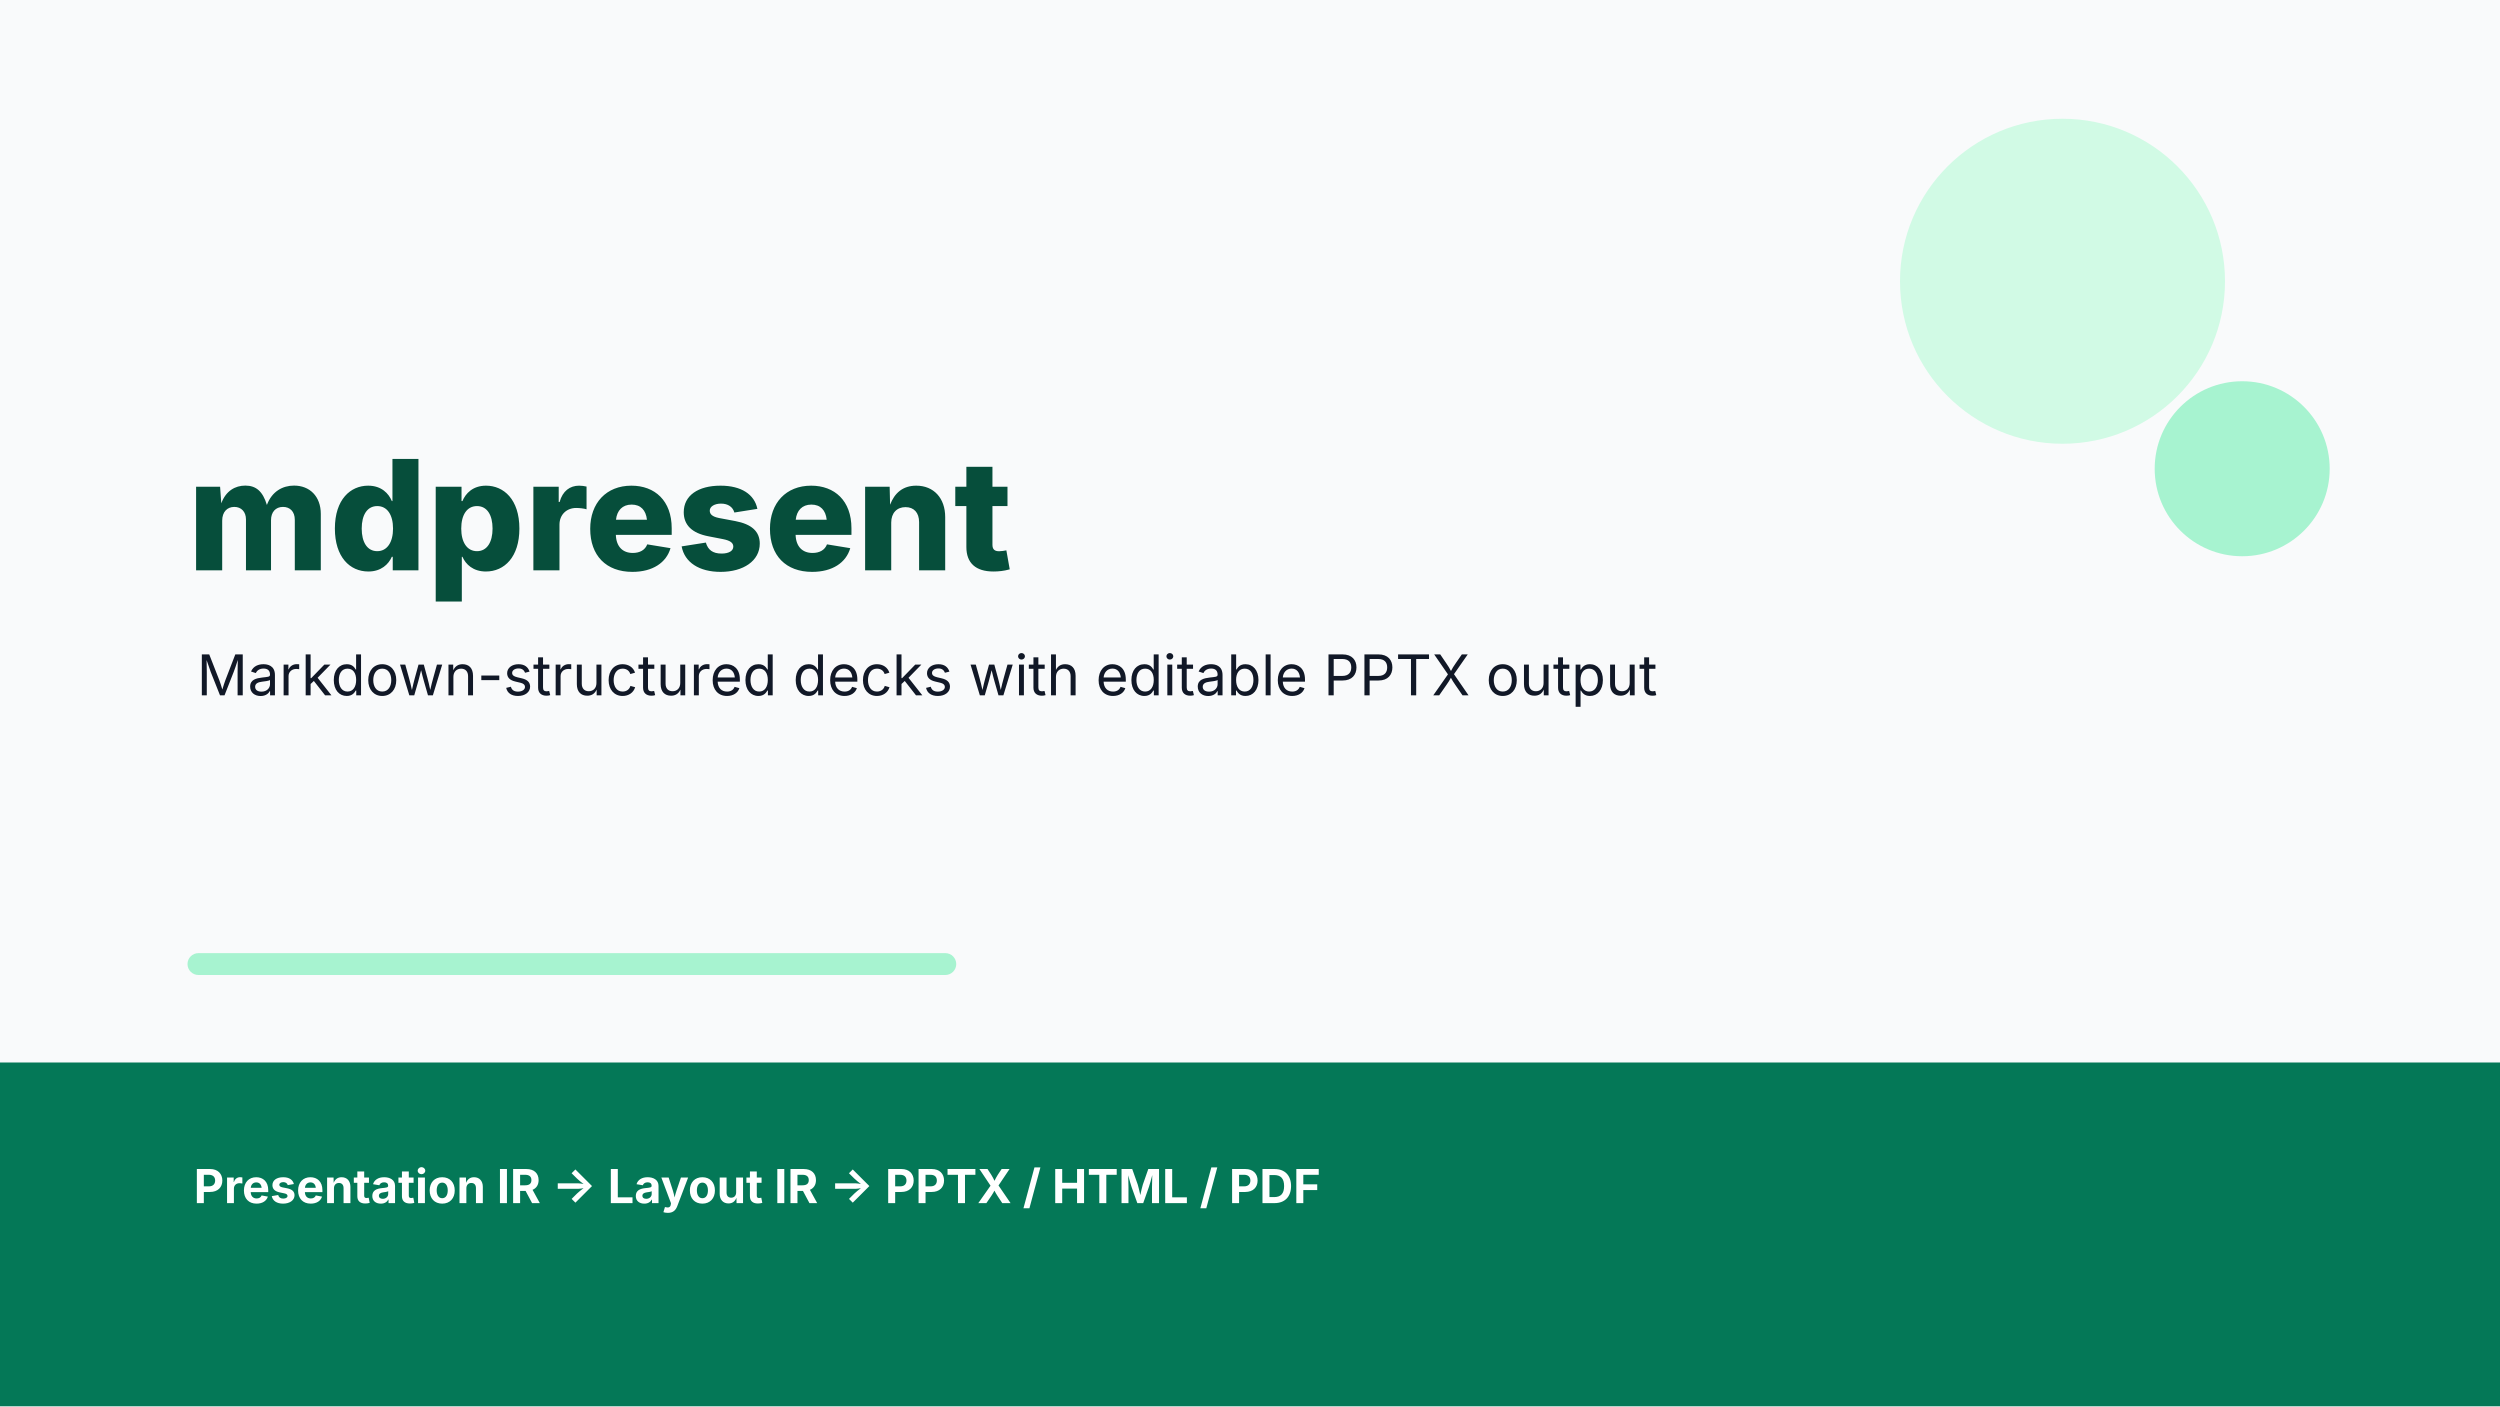
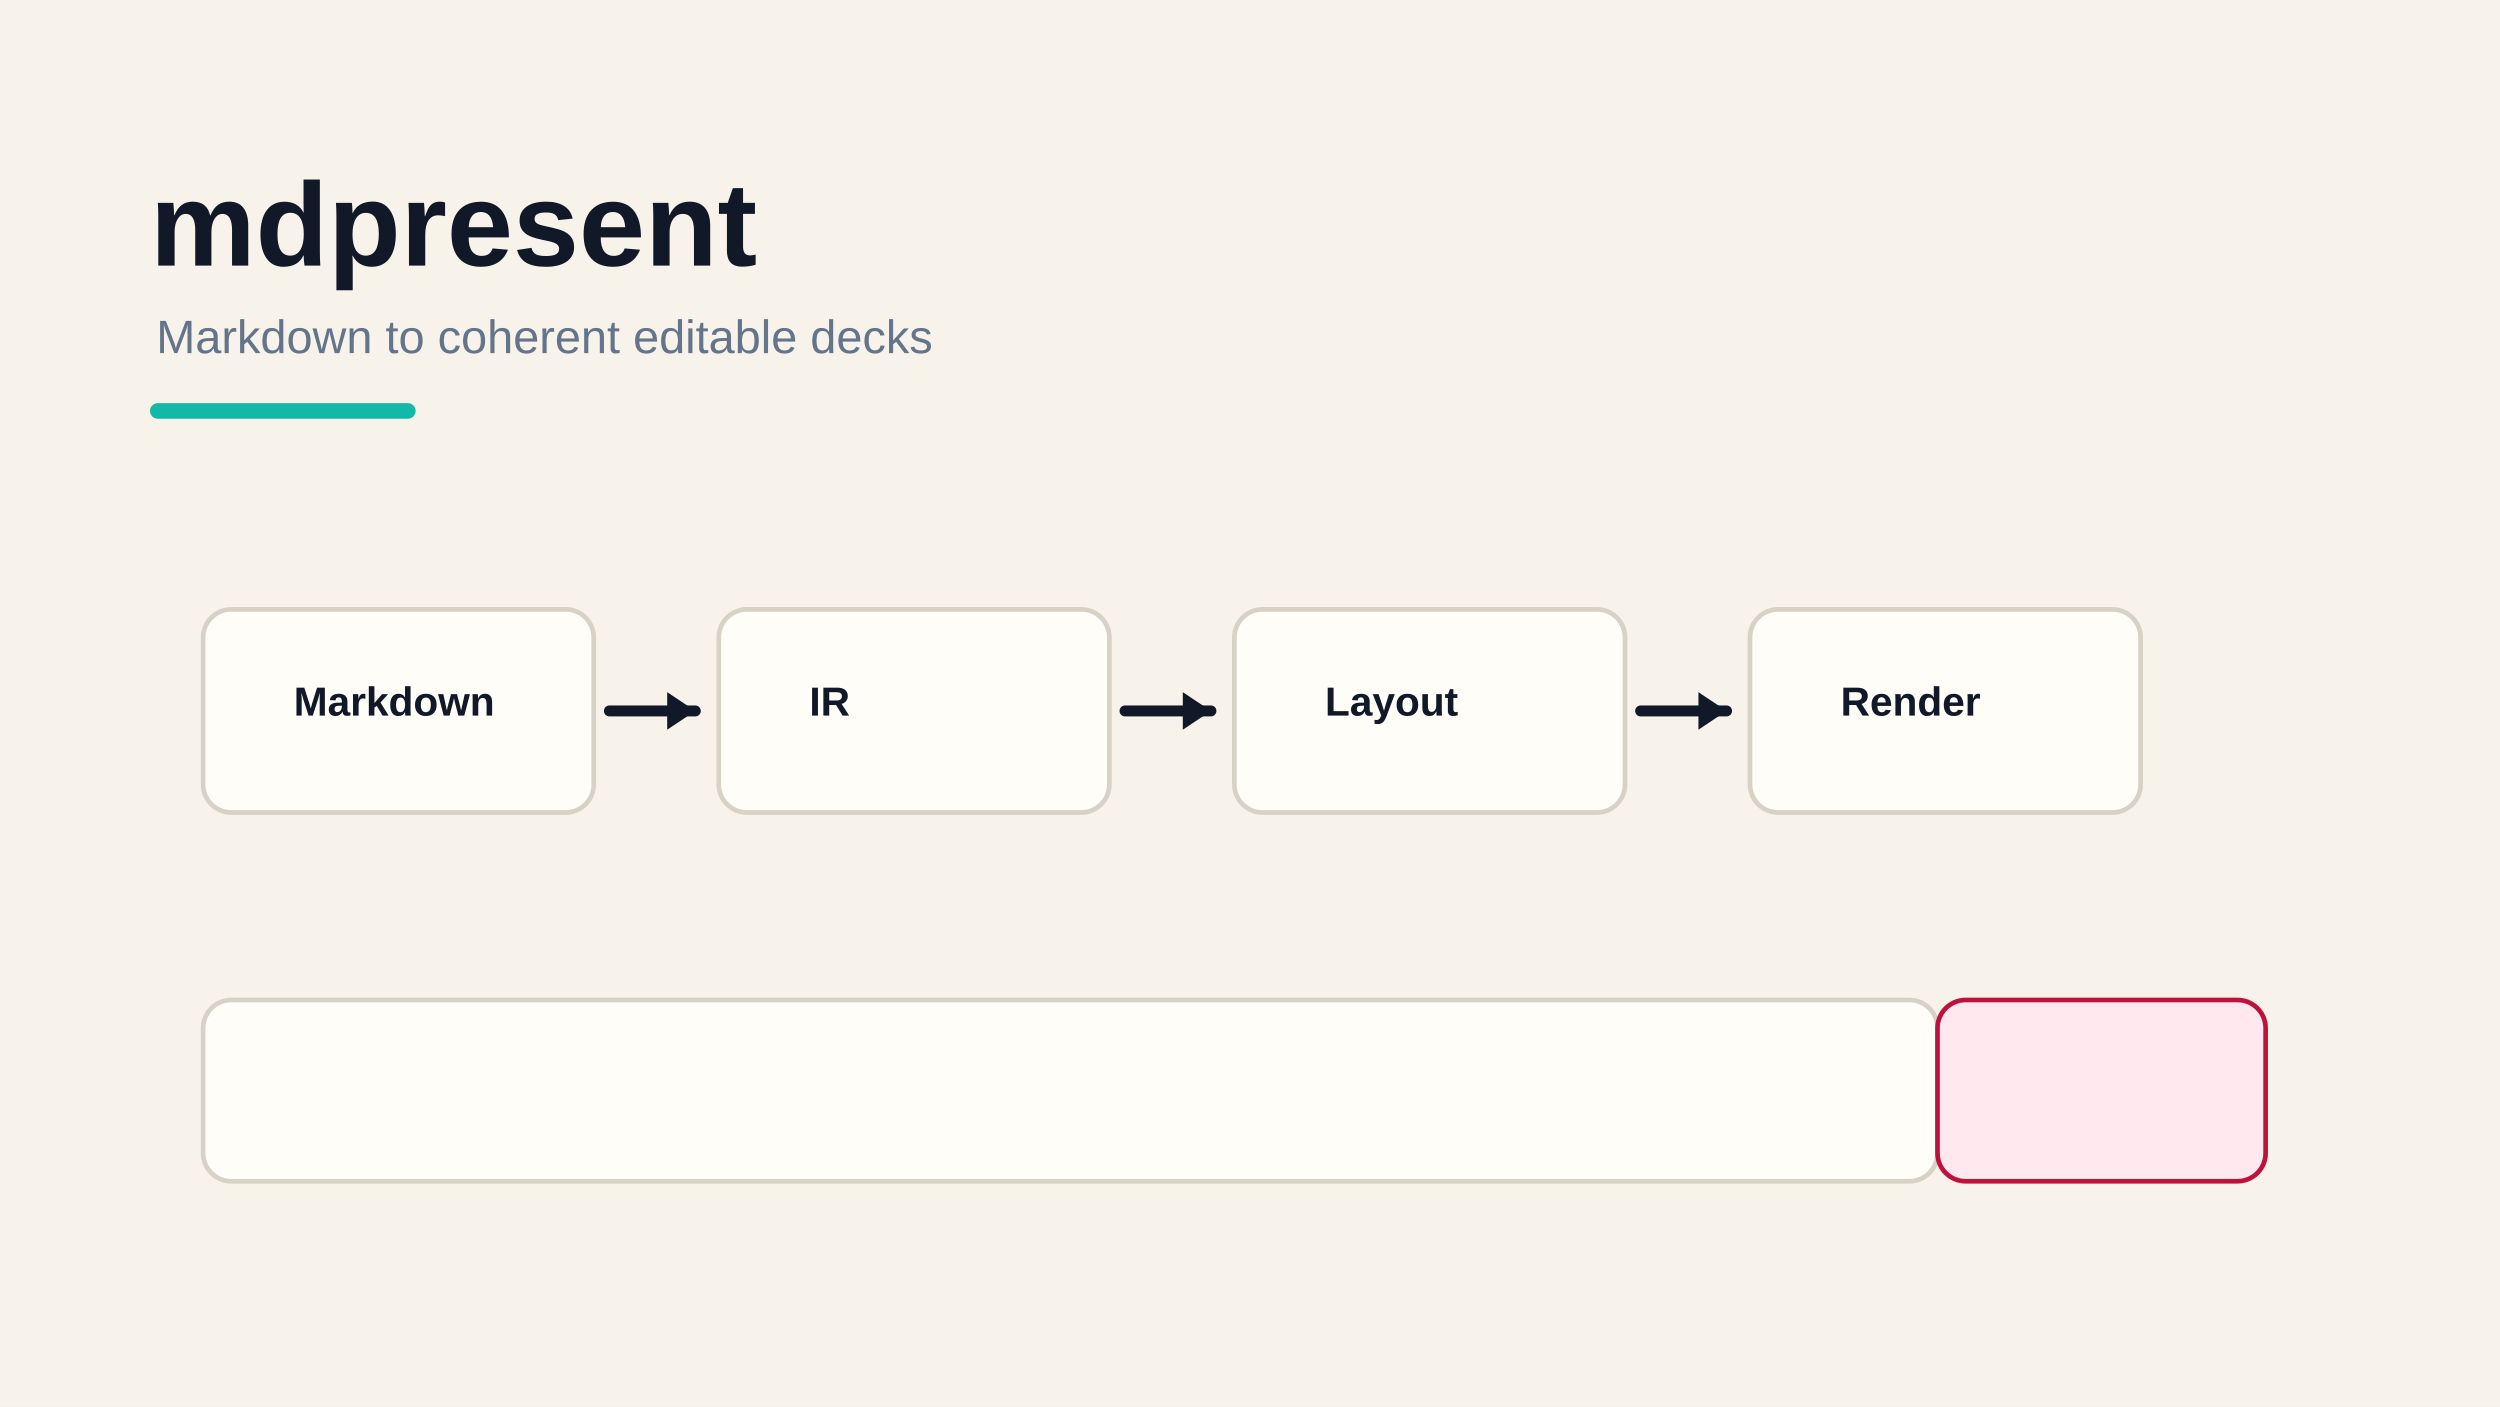
<svg xmlns="http://www.w3.org/2000/svg" viewBox="0 0 1600 900" role="img" aria-labelledby="title desc">
-   <rect width="1600" height="900" fill="#F9FAFB" />
-   <rect x="0" y="680" width="1600" height="220" fill="#047857" />
-   <rect x="120" y="610" width="492" height="14" rx="7" fill="#A7F3D0" />
-   <circle cx="1320" cy="180" r="104" fill="#D1FAE5" />
-   <circle cx="1435" cy="300" r="56" fill="#A7F3D0" />
-   <text x="120" y="365" font-family="Inter, Arial, sans-serif" font-size="98" font-weight="800" fill="#064E3B">mdpresent</text>
-   <text x="126" y="445" font-family="Inter, Arial, sans-serif" font-size="36" fill="#111827">Markdown-structured decks with editable PPTX output</text>
-   <text x="124" y="770" font-family="Inter, Arial, sans-serif" font-size="30" font-weight="700" fill="#FFFFFF">Presentation IR -&gt; Layout IR -&gt; PPTX / HTML / PDF</text>
+   <rect width="1600" height="900" fill="#F7F2EA" />
+   <text x="96" y="170" font-family="Aptos, Arial" font-size="76" font-weight="800" fill="#111827">mdpresent</text>
+   <text x="100" y="226" font-family="Aptos, Arial" font-size="30" fill="#64748B">Markdown to coherent editable decks</text>
+   <rect x="96" y="258" width="170" height="10" rx="5" fill="#14B8A6" />
+   <g fill="#FFFDF8" stroke="#D8D1C6" stroke-width="3">
+     <rect x="130" y="390" width="250" height="130" rx="18" />
+     <rect x="460" y="390" width="250" height="130" rx="18" />
+     <rect x="790" y="390" width="250" height="130" rx="18" />
+     <rect x="1120" y="390" width="250" height="130" rx="18" />
+   </g>
+   <g font-family="Aptos, Arial" font-weight="800" font-size="26" fill="#111827">
+     <text x="188" y="458">Markdown</text>
+     <text x="518" y="458">IR</text>
+     <text x="848" y="458">Layout</text>
+     <text x="1178" y="458">Render</text>
+   </g>
+   <g stroke="#111827" stroke-width="7" stroke-linecap="round">
+     <path d="M390 455 H445" />
+     <path d="M720 455 H775" />
+     <path d="M1050 455 H1105" />
+   </g>
+   <g fill="#111827">
+     <path d="M445 455 l-18 -12 v24z" />
+     <path d="M775 455 l-18 -12 v24z" />
+     <path d="M1105 455 l-18 -12 v24z" />
+   </g>
+   <rect x="130" y="640" width="1110" height="116" rx="18" fill="#FFFDF8" stroke="#D8D1C6" stroke-width="3" />
+   <rect x="1240" y="640" width="210" height="116" rx="18" fill="#FFE9EF" stroke="#BE123C" stroke-width="3" />
</svg>
